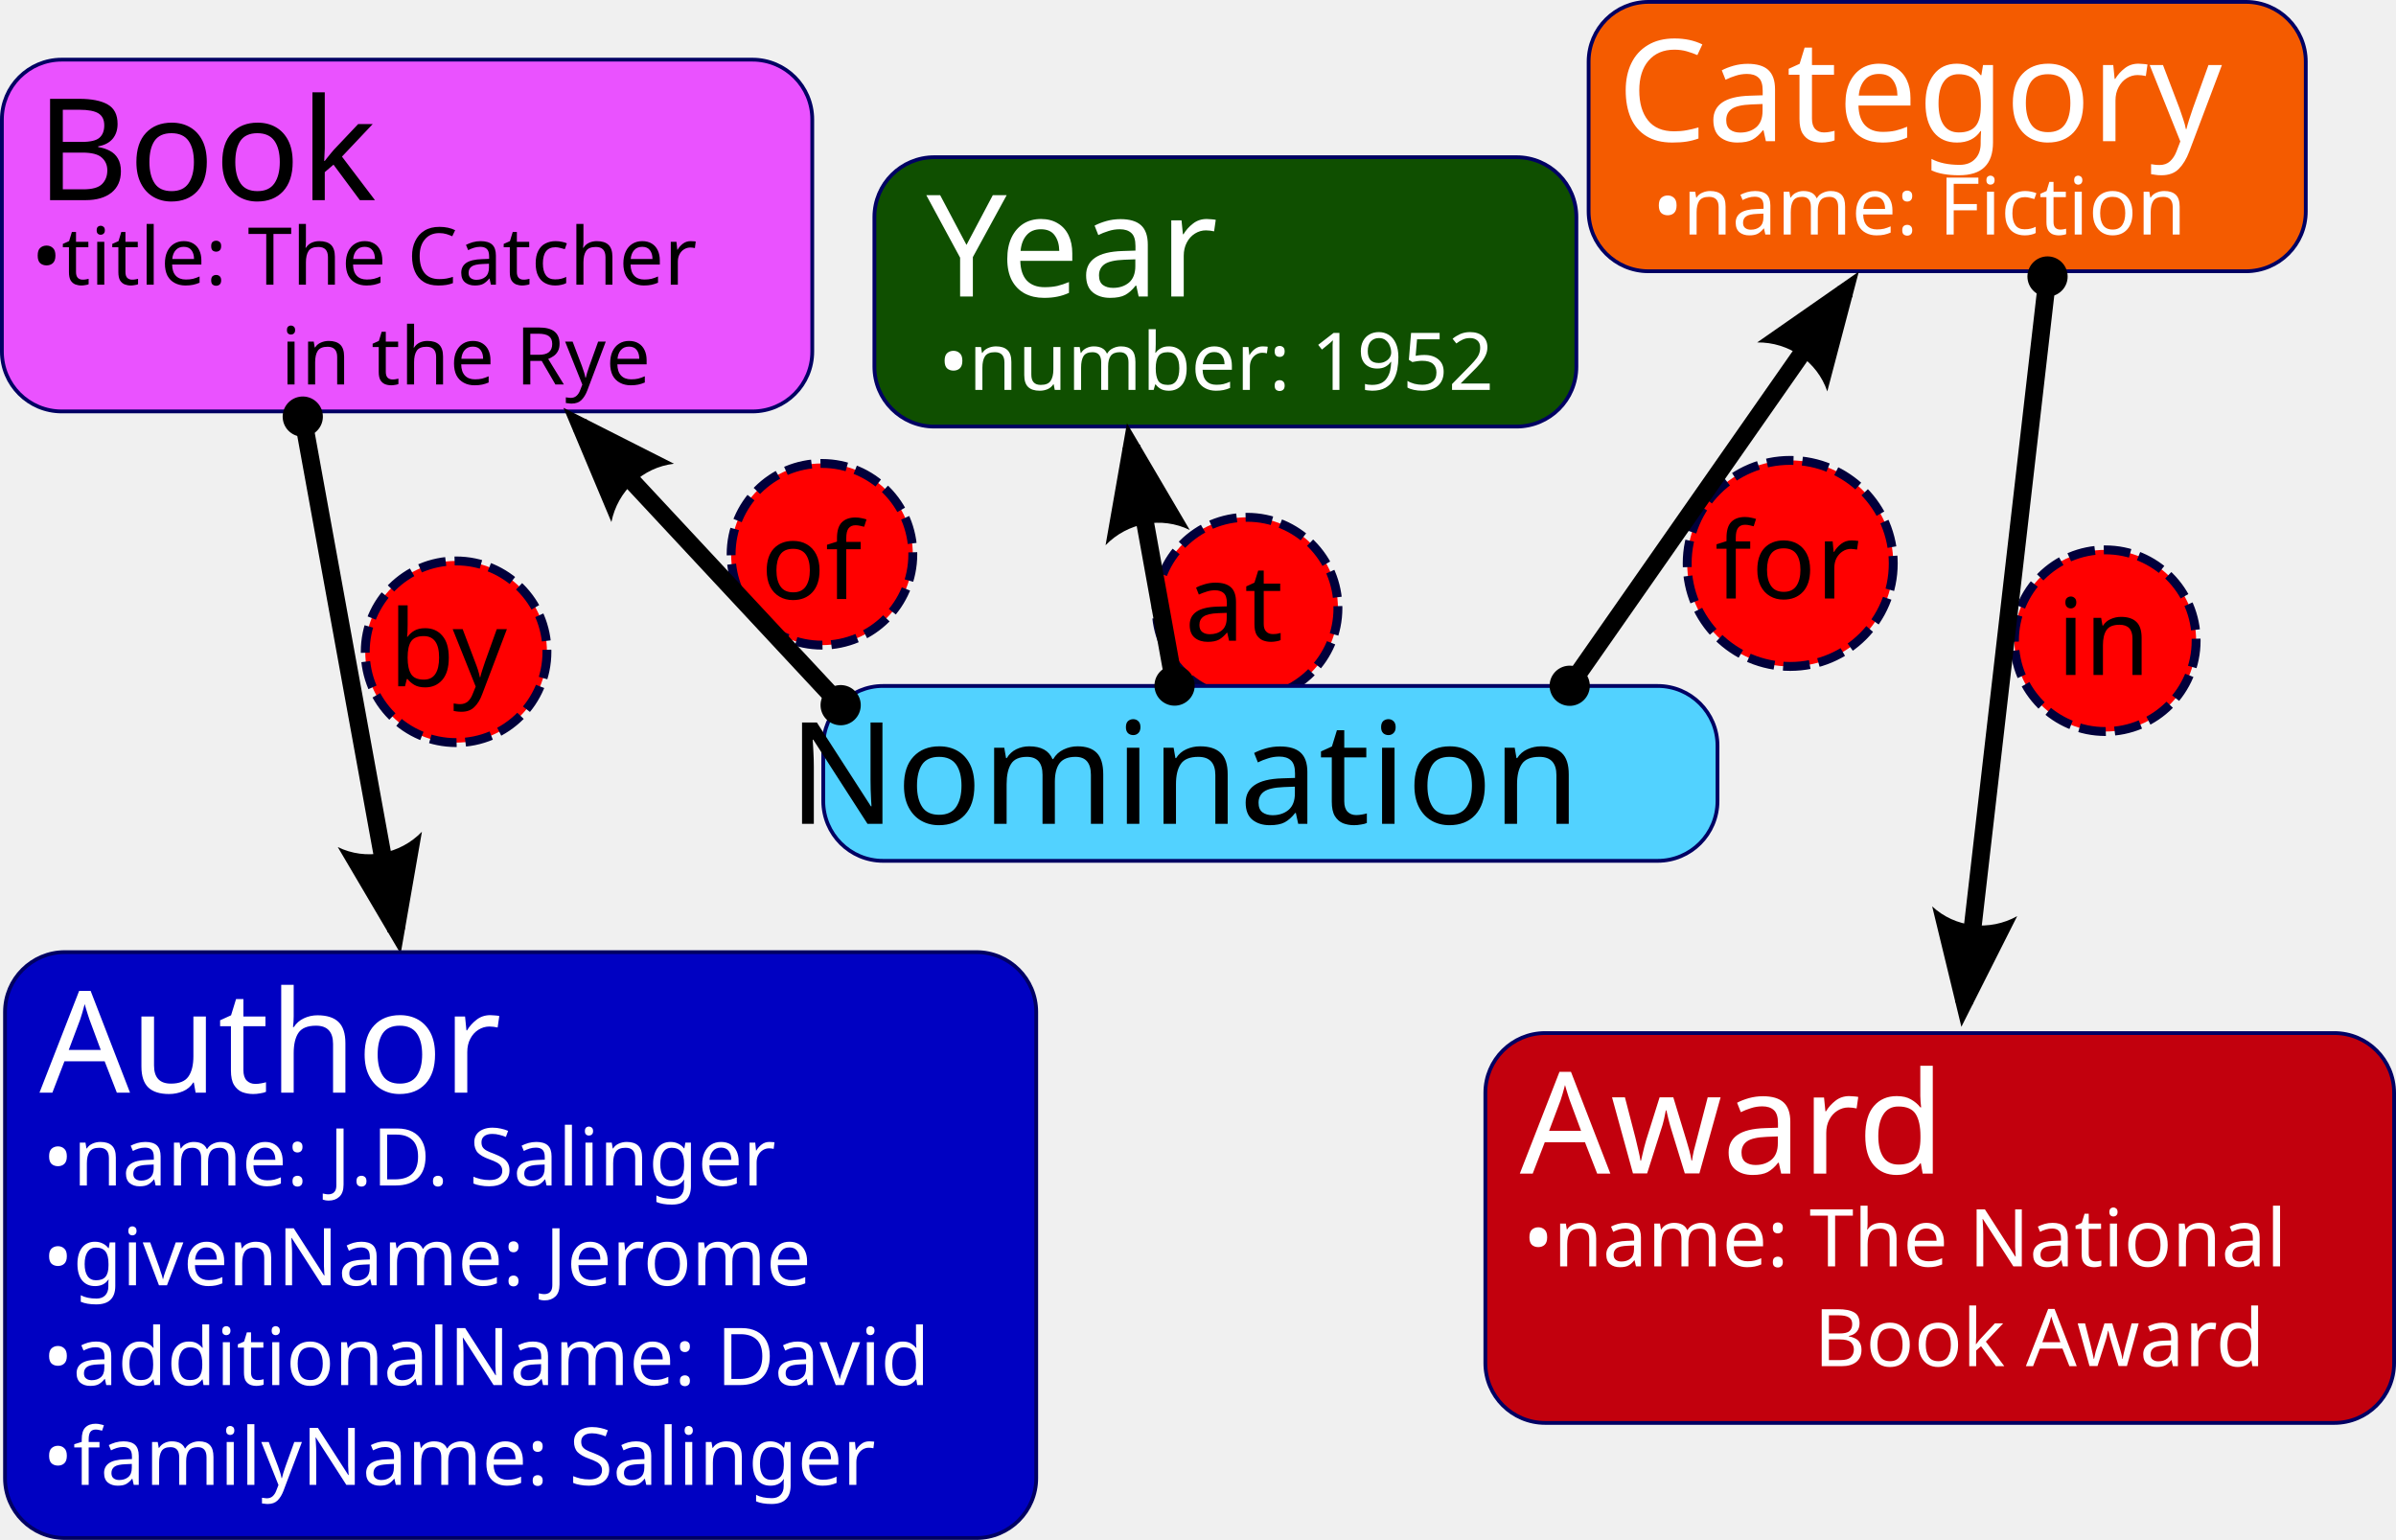
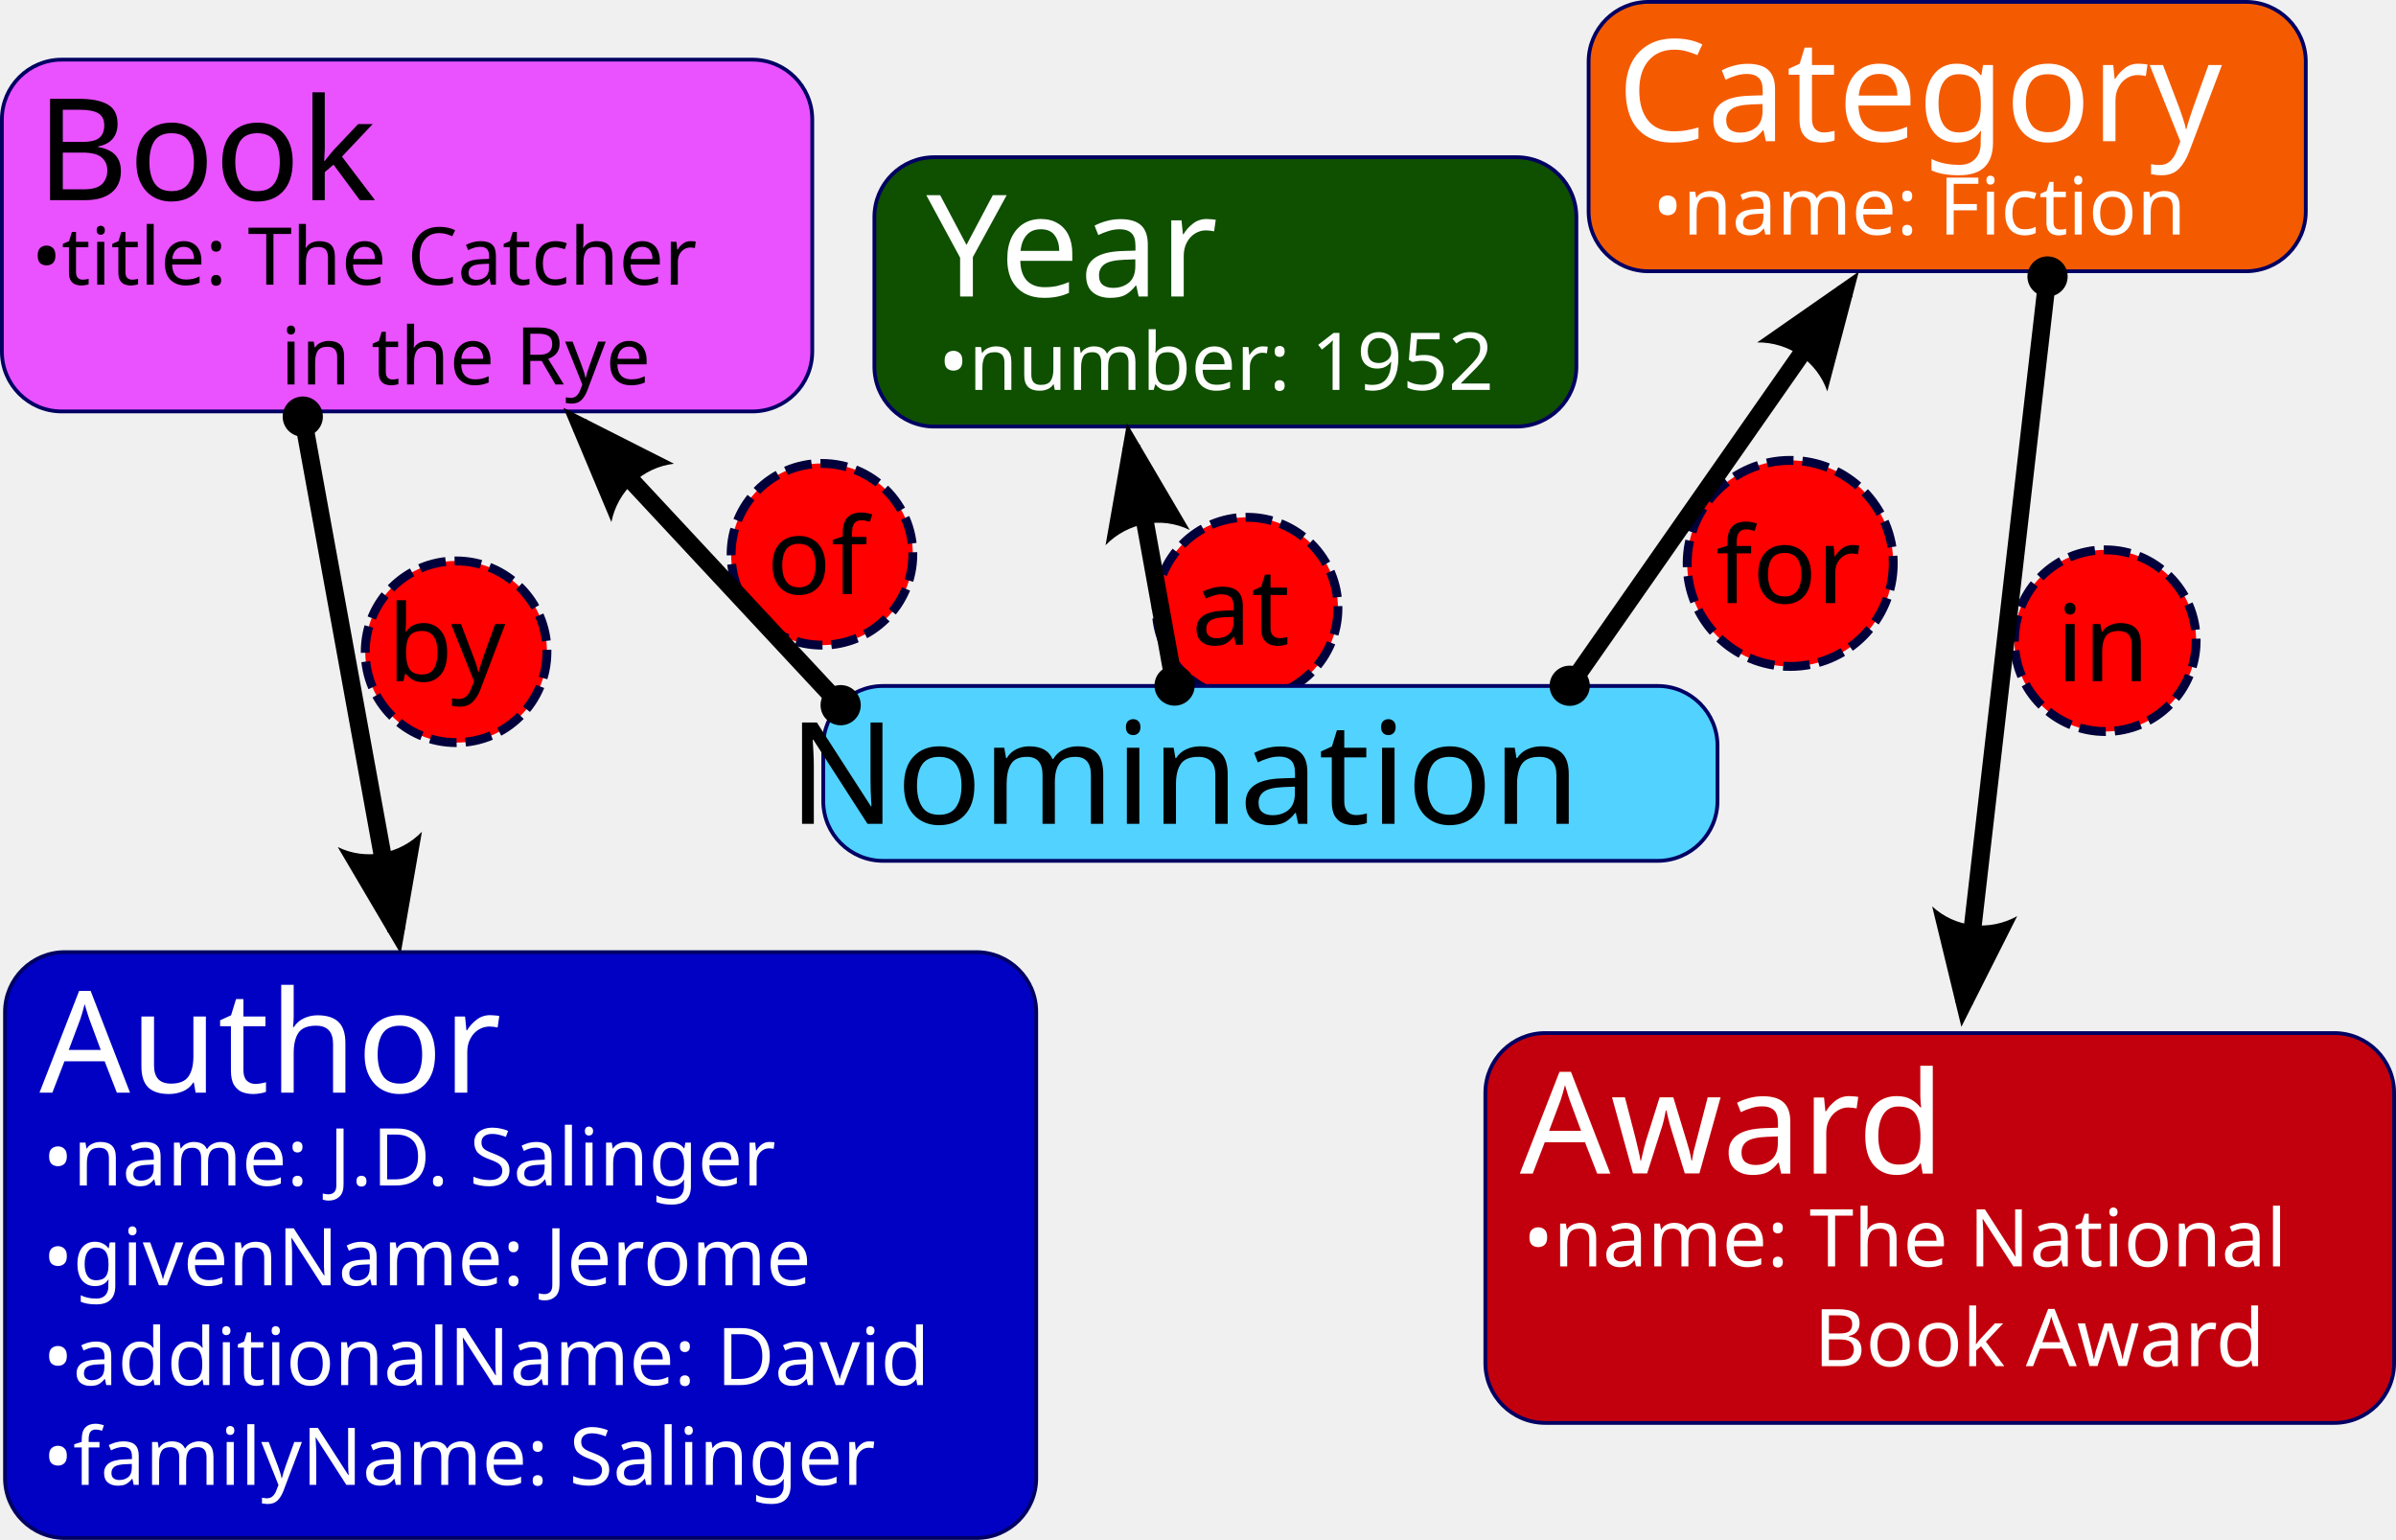
<svg xmlns="http://www.w3.org/2000/svg" width="100%" height="100%" viewBox="0 0 270.071 173.589" version="1.1" id="svg5">
  <defs id="defs2">
    <rect x="459.176" y="183.795" width="386.995" height="308.512" id="rect42246" />
    <marker style="overflow:visible" id="marker13978" refX="0" refY="0" orient="auto">
      <path transform="matrix(0.2,0,0,0.2,1.48,0.2)" style="fill:context-stroke;fill-rule:evenodd;stroke:context-stroke;stroke-width:1pt" d="m -2.5,-1 c 0,2.76 -2.24,5 -5,5 -2.76,0 -5,-2.24 -5,-5 0,-2.76 2.24,-5 5,-5 2.76,0 5,2.24 5,5 z" id="path13976" />
    </marker>
    <marker style="overflow:visible" id="marker13968" refX="0" refY="0" orient="auto">
      <path transform="matrix(-0.3,0,0,-0.3,0.69,0)" d="M 8.719,4.034 -2.207,0.016 8.719,-4.002 c -1.745,2.372 -1.735,5.617 -6e-7,8.035 z" style="fill:context-stroke;fill-rule:evenodd;stroke-width:0.625;stroke-linejoin:round" id="path13966" />
    </marker>
    <marker style="overflow:visible" id="Arrow2Send" refX="0" refY="0" orient="auto">
      <path transform="matrix(-0.3,0,0,-0.3,0.69,0)" d="M 8.719,4.034 -2.207,0.016 8.719,-4.002 c -1.745,2.372 -1.735,5.617 -6e-7,8.035 z" style="fill:context-stroke;fill-rule:evenodd;stroke-width:0.625;stroke-linejoin:round" id="path13379" />
    </marker>
    <marker style="overflow:visible" id="DotM" refX="0" refY="0" orient="auto">
      <path transform="matrix(0.4,0,0,0.4,2.96,0.4)" style="fill:context-stroke;fill-rule:evenodd;stroke:context-stroke;stroke-width:1pt" d="m -2.5,-1 c 0,2.76 -2.24,5 -5,5 -2.76,0 -5,-2.24 -5,-5 0,-2.76 2.24,-5 5,-5 2.76,0 5,2.24 5,5 z" id="path13410" />
    </marker>
    <marker style="overflow:visible" id="DotS" refX="0" refY="0" orient="auto">
      <path transform="matrix(0.2,0,0,0.2,1.48,0.2)" style="fill:context-stroke;fill-rule:evenodd;stroke:context-stroke;stroke-width:1pt" d="m -2.5,-1 c 0,2.76 -2.24,5 -5,5 -2.76,0 -5,-2.24 -5,-5 0,-2.76 2.24,-5 5,-5 2.76,0 5,2.24 5,5 z" id="path13413" />
    </marker>
    <marker style="overflow:visible" id="Arrow2Mend" refX="0" refY="0" orient="auto">
      <path transform="scale(-0.6)" d="M 8.719,4.034 -2.207,0.016 8.719,-4.002 c -1.745,2.372 -1.735,5.617 -6e-7,8.035 z" style="fill:context-stroke;fill-rule:evenodd;stroke-width:0.625;stroke-linejoin:round" id="path13373" />
    </marker>
    <marker style="overflow:visible" id="marker13632" refX="0" refY="0" orient="auto">
      <path transform="matrix(-0.4,0,0,-0.4,-4,0)" style="fill:context-stroke;fill-rule:evenodd;stroke:context-stroke;stroke-width:1pt" d="M 0,0 5,-5 -12.5,0 5,5 Z" id="path13630" />
    </marker>
    <marker style="overflow:visible" id="Arrow1Send" refX="0" refY="0" orient="auto">
      <path transform="matrix(-0.2,0,0,-0.2,-1.2,0)" style="fill:context-stroke;fill-rule:evenodd;stroke:context-stroke;stroke-width:1pt" d="M 0,0 5,-5 -12.5,0 5,5 Z" id="path13361" />
    </marker>
    <marker style="overflow:visible" id="Arrow1Mend" refX="0" refY="0" orient="auto">
      <path transform="matrix(-0.4,0,0,-0.4,-4,0)" style="fill:context-stroke;fill-rule:evenodd;stroke:context-stroke;stroke-width:1pt" d="M 0,0 5,-5 -12.5,0 5,5 Z" id="path13355" />
    </marker>
    <marker style="overflow:visible" id="Arrow1Lend" refX="0" refY="0" orient="auto">
      <path transform="matrix(-0.8,0,0,-0.8,-10,0)" style="fill:context-stroke;fill-rule:evenodd;stroke:context-stroke;stroke-width:1pt" d="M 0,0 5,-5 -12.5,0 5,5 Z" id="path13349" />
    </marker>
    <marker style="overflow:visible" id="Arrow2Mend-5" refX="0" refY="0" orient="auto">
      <path transform="scale(-0.6)" d="M 8.719,4.034 -2.207,0.016 8.719,-4.002 c -1.745,2.372 -1.735,5.617 -6e-7,8.035 z" style="fill:context-stroke;fill-rule:evenodd;stroke-width:0.625;stroke-linejoin:round" id="path13373-9" />
    </marker>
    <marker style="overflow:visible" id="DotS-4" refX="0" refY="0" orient="auto">
      <path transform="matrix(0.2,0,0,0.2,1.48,0.2)" style="fill:context-stroke;fill-rule:evenodd;stroke:context-stroke;stroke-width:1pt" d="m -2.5,-1 c 0,2.76 -2.24,5 -5,5 -2.76,0 -5,-2.24 -5,-5 0,-2.76 2.24,-5 5,-5 2.76,0 5,2.24 5,5 z" id="path13413-8" />
    </marker>
    <marker style="overflow:visible" id="Arrow2Mend-5-1" refX="0" refY="0" orient="auto">
      <path transform="scale(-0.6)" d="M 8.719,4.034 -2.207,0.016 8.719,-4.002 c -1.745,2.372 -1.735,5.617 -6e-7,8.035 z" style="fill:context-stroke;fill-rule:evenodd;stroke-width:0.625;stroke-linejoin:round" id="path13373-9-2" />
    </marker>
    <marker style="overflow:visible" id="DotS-4-1" refX="0" refY="0" orient="auto">
      <path transform="matrix(0.2,0,0,0.2,1.48,0.2)" style="fill:context-stroke;fill-rule:evenodd;stroke:context-stroke;stroke-width:1pt" d="m -2.5,-1 c 0,2.76 -2.24,5 -5,5 -2.76,0 -5,-2.24 -5,-5 0,-2.76 2.24,-5 5,-5 2.76,0 5,2.24 5,5 z" id="path13413-8-1" />
    </marker>
    <marker style="overflow:visible" id="Arrow2Mend-5-1-5" refX="0" refY="0" orient="auto">
      <path transform="scale(-0.6)" d="M 8.719,4.034 -2.207,0.016 8.719,-4.002 c -1.745,2.372 -1.735,5.617 -6e-7,8.035 z" style="fill:context-stroke;fill-rule:evenodd;stroke-width:0.625;stroke-linejoin:round" id="path13373-9-2-9" />
    </marker>
    <marker style="overflow:visible" id="marker13978-1" refX="0" refY="0" orient="auto">
      <path transform="matrix(0.2,0,0,0.2,1.48,0.2)" style="fill:context-stroke;fill-rule:evenodd;stroke:context-stroke;stroke-width:1pt" d="m -2.5,-1 c 0,2.76 -2.24,5 -5,5 -2.76,0 -5,-2.24 -5,-5 0,-2.76 2.24,-5 5,-5 2.76,0 5,2.24 5,5 z" id="path13976-0" />
    </marker>
    <marker style="overflow:visible" id="Arrow2Mend-3" refX="0" refY="0" orient="auto">
      <path transform="scale(-0.6)" d="M 8.719,4.034 -2.207,0.016 8.719,-4.002 c -1.745,2.372 -1.735,5.617 -6e-7,8.035 z" style="fill:context-stroke;fill-rule:evenodd;stroke-width:0.625;stroke-linejoin:round" id="path13373-0" />
    </marker>
  </defs>
  <g id="layer1" transform="translate(-2.89993,-2.407295)">
    <rect style="fill:#ea52ff;fill-rule:evenodd;stroke:#000063;stroke-width:0.426;stroke-linecap:round;stroke-linejoin:round" id="rect868" width="91.343" height="39.654" x="3.113" y="9.132" ry="6.745" />
    <text xml:space="preserve" style="font-size:16px;line-height:1.25;font-family:sans-serif;text-align:center;text-anchor:middle;stroke-width:0.265" x="6.998" y="24.97" id="text3292">
      <tspan id="tspan3290" style="font-size:16px;text-align:start;text-anchor:start;stroke-width:0.265" x="6.998" y="24.97">Book</tspan>
    </text>
    <rect style="fill:#c2000d;fill-opacity:1;fill-rule:evenodd;stroke:#000063;stroke-width:0.426;stroke-linecap:round;stroke-linejoin:round" id="rect868-9" width="102.433" height="43.946" x="170.325" y="118.863" ry="6.745" />
    <text xml:space="preserve" style="font-size:16px;line-height:1.25;font-family:sans-serif;text-align:center;text-anchor:middle;stroke-width:0.265" x="174.21" y="134.701" id="text3292-6">
      <tspan id="tspan3290-3" style="font-size:16px;text-align:start;text-anchor:start;fill:#ffffff;fill-opacity:1;stroke-width:0.265" x="174.21" y="134.701">Award</tspan>
    </text>
    <rect style="fill:#0f4f00;fill-opacity:1;fill-rule:evenodd;stroke:#000063;stroke-width:0.426;stroke-linecap:round;stroke-linejoin:round" id="rect868-7" width="79.125" height="30.364" x="101.46" y="20.129" ry="6.745" />
    <text xml:space="preserve" style="font-size:16px;line-height:1.25;font-family:sans-serif;text-align:center;text-anchor:middle;fill:#ffffff;fill-opacity:1;stroke-width:0.265" x="107.308" y="35.828" id="text3292-7">
      <tspan id="tspan3290-11" style="font-size:16px;text-align:start;text-anchor:start;fill:#ffffff;fill-opacity:1;stroke-width:0.265" x="107.308" y="35.828">Year</tspan>
    </text>
    <circle style="fill:#ff0000;fill-rule:evenodd;stroke:#00003b;stroke-opacity:1;stroke-width:1.002;stroke-miterlimit:4;stroke-dasharray:3.005,1.002;stroke-dashoffset:0" id="path96984-4" cx="143.469" cy="70.96" r="10.239" />
    <circle style="fill:#ff0000;fill-rule:evenodd;stroke:#00003b;stroke-opacity:1;stroke-width:1.002;stroke-miterlimit:4;stroke-dasharray:3.005,1.002;stroke-dashoffset:0" id="path96984-8" cx="204.689" cy="65.919" r="11.613" />
    <circle style="fill:#ff0000;fill-rule:evenodd;stroke:#00003b;stroke-opacity:1;stroke-width:1.002;stroke-miterlimit:4;stroke-dasharray:3.005,1.002;stroke-dashoffset:0" id="path96984-88" cx="240.203" cy="74.632" r="10.239" />
    <rect style="fill:#52d2ff;fill-opacity:1;fill-rule:evenodd;stroke:#000063;stroke-width:0.426;stroke-linecap:round;stroke-linejoin:round" id="rect868-0" width="100.797" height="19.714" x="95.695" y="79.734" ry="6.745" />
    <text xml:space="preserve" style="font-size:16px;line-height:1.25;font-family:sans-serif;text-align:center;text-anchor:middle;stroke-width:0.265" x="146.79" y="95.273" id="text3292-9">
      <tspan id="tspan3290-1" style="font-size:16px;text-align:center;text-anchor:middle;stroke-width:0.265" x="146.79" y="95.273">Nomination</tspan>
    </text>
    <circle style="fill:#ff0000;fill-rule:evenodd;stroke:#00003b;stroke-opacity:1;stroke-width:1.002;stroke-miterlimit:4;stroke-dasharray:3.005,1.002;stroke-dashoffset:0" id="path96984-0" cx="95.55" cy="64.892" r="10.239" />
    <path style="fill:none;stroke:#000000;stroke-width:2;stroke-linecap:butt;stroke-linejoin:miter;stroke-miterlimit:4;stroke-dasharray:none;stroke-opacity:1;marker-start:url(#marker13978);marker-end:url(#Arrow2Mend)" d="M 97.63,81.871 68.226,50.301" id="path13344" />
    <path style="fill:none;stroke:#000000;stroke-width:2;stroke-linecap:butt;stroke-linejoin:miter;stroke-miterlimit:4;stroke-dasharray:none;stroke-opacity:1;marker-start:url(#marker13978-1);marker-end:url(#Arrow2Mend-3)" d="M 37.035,49.41 47.568,107.328" id="path13344-4" />
    <path style="fill:none;stroke:#000000;stroke-width:2;stroke-linecap:butt;stroke-linejoin:miter;stroke-miterlimit:4;stroke-dasharray:none;stroke-opacity:1;marker-start:url(#DotS);marker-end:url(#Arrow2Mend-5)" d="M 135.289,79.651 130.418,52.711" id="path13344-7" />
-     <text xml:space="preserve" style="font-size:12px;line-height:1.25;font-family:sans-serif;text-align:center;text-anchor:middle;stroke-width:0.265" x="88.669" y="69.93" id="text16556">
-       <tspan id="tspan16554" style="font-size:12px;text-align:start;text-anchor:start;stroke-width:0.265" x="88.669" y="69.93">of</tspan>
+     <text xml:space="preserve" style="font-size:12px;line-height:1.25;font-family:sans-serif;text-align:center;text-anchor:middle;stroke-width:0.265" x="89.322" y="69.366" id="text16556">
+       <tspan id="tspan16554" style="font-size:12px;text-align:start;text-anchor:start;stroke-width:0.265" x="89.322" y="69.366">of</tspan>
    </text>
    <circle style="fill:#ff0000;fill-rule:evenodd;stroke:#00003b;stroke-opacity:1;stroke-width:1.002;stroke-miterlimit:4;stroke-dasharray:3.005,1.002;stroke-dashoffset:0" id="path96984" cx="54.31" cy="75.88" r="10.239" />
-     <text xml:space="preserve" style="font-size:12px;line-height:1.25;font-family:sans-serif;text-align:center;text-anchor:middle;stroke-width:0.265" x="46.77" y="79.77" id="text16556-1">
-       <tspan id="tspan16554-7" style="font-size:12px;text-align:start;text-anchor:start;stroke-width:0.265" x="46.77" y="79.77">by</tspan>
+     <text xml:space="preserve" style="font-size:12px;line-height:1.25;font-family:sans-serif;text-align:center;text-anchor:middle;stroke-width:0.265" x="46.584" y="79.191" id="text16556-1">
+       <tspan id="tspan16554-7" style="font-size:12px;text-align:start;text-anchor:start;stroke-width:0.265" x="46.584" y="79.191">by</tspan>
    </text>
    <text xml:space="preserve" style="font-size:9px;line-height:1.25;font-family:sans-serif;text-align:center;text-anchor:middle;fill:#ffffff;fill-opacity:1;stroke-width:0.265" x="108.686" y="46.358" id="text16556-73">
      <tspan id="tspan16554-65" style="font-size:9px;text-align:start;text-anchor:start;fill:#ffffff;fill-opacity:1;stroke-width:0.265" x="108.686" y="46.358">•number: 1952</tspan>
    </text>
    <text xml:space="preserve" style="font-size:9px;line-height:1.25;font-family:sans-serif;text-align:center;text-anchor:middle;fill:#ffffff;fill-opacity:1;stroke-width:0.265" x="6.461" y="34.498" id="text16556-73-6">
      <tspan id="tspan16554-65-3" style="font-size:9px;text-align:start;text-anchor:start;fill:#000000;fill-opacity:1;stroke-width:0.265" x="6.461" y="34.498">•title: The Catcher</tspan>
      <tspan style="font-size:9px;text-align:start;text-anchor:start;fill:#000000;fill-opacity:1;stroke-width:0.265" x="6.461" y="45.748" id="tspan34627">            in the Rye</tspan>
    </text>
    <text xml:space="preserve" style="font-size:9px;line-height:1.25;font-family:sans-serif;text-align:center;text-anchor:middle;fill:#ffffff;fill-opacity:1;stroke-width:0.265" x="174.607" y="145.166" id="text16556-73-6-8">
      <tspan style="font-size:9px;text-align:start;text-anchor:start;fill:#ffffff;fill-opacity:1;stroke-width:0.265" x="174.607" y="145.166" id="tspan34627-6">•name: The National</tspan>
      <tspan style="font-size:9px;text-align:start;text-anchor:start;fill:#ffffff;fill-opacity:1;stroke-width:0.265" x="174.607" y="156.416" id="tspan65839">              Book Award</tspan>
    </text>
    <rect style="fill:#0001c2;fill-opacity:1;fill-rule:evenodd;stroke:#000063;stroke-width:0.426;stroke-linecap:round;stroke-linejoin:round" id="rect868-9-4" width="116.236" height="66.044" x="3.465" y="109.74" ry="6.745" />
    <text xml:space="preserve" style="font-size:16px;line-height:1.25;font-family:sans-serif;text-align:center;text-anchor:middle;stroke-width:0.265" x="7.35" y="125.578" id="text3292-6-4">
      <tspan id="tspan3290-3-4" style="font-size:16px;text-align:start;text-anchor:start;fill:#ffffff;fill-opacity:1;stroke-width:0.265" x="7.35" y="125.578">Author</tspan>
    </text>
    <text xml:space="preserve" style="font-size:9px;line-height:1.25;font-family:sans-serif;text-align:center;text-anchor:middle;fill:#ffffff;fill-opacity:1;stroke-width:0.265" x="7.748" y="136.043" id="text16556-73-6-8-7">
      <tspan style="font-size:9px;text-align:start;text-anchor:start;fill:#ffffff;fill-opacity:1;stroke-width:0.265" x="7.748" y="136.043" id="tspan65839-3">•name: J.D. Salinger</tspan>
      <tspan style="font-size:9px;text-align:start;text-anchor:start;fill:#ffffff;fill-opacity:1;stroke-width:0.265" x="7.748" y="147.293" id="tspan90247">•givenName: Jerome</tspan>
      <tspan style="font-size:9px;text-align:start;text-anchor:start;fill:#ffffff;fill-opacity:1;stroke-width:0.265" x="7.748" y="158.543" id="tspan90251">•additionalName: David</tspan>
      <tspan style="font-size:9px;text-align:start;text-anchor:start;fill:#ffffff;fill-opacity:1;stroke-width:0.265" x="7.748" y="169.793" id="tspan90255">•familyName: Salinger</tspan>
    </text>
-     <text xml:space="preserve" style="font-size:12px;line-height:1.25;font-family:sans-serif;text-align:center;text-anchor:middle;stroke-width:0.265" x="136.453" y="74.637" id="text16556-7">
-       <tspan id="tspan16554-6" style="font-size:12px;text-align:start;text-anchor:start;stroke-width:0.265" x="136.453" y="74.637">at</tspan>
+     <text xml:space="preserve" style="font-size:12px;line-height:1.25;font-family:sans-serif;text-align:center;text-anchor:middle;stroke-width:0.265" x="137.223" y="75.088" id="text16556-7">
+       <tspan id="tspan16554-6" style="font-size:12px;text-align:start;text-anchor:start;stroke-width:0.265" x="137.223" y="75.088">at</tspan>
    </text>
    <rect style="fill:#f45b00;fill-opacity:1;fill-rule:evenodd;stroke:#000063;stroke-width:0.426;stroke-linecap:round;stroke-linejoin:round" id="rect868-7-9" width="80.837" height="30.364" x="181.965" y="2.62" ry="6.745" />
    <text xml:space="preserve" style="font-size:16px;line-height:1.25;font-family:sans-serif;text-align:center;text-anchor:middle;fill:#ffffff;fill-opacity:1;stroke-width:0.265" x="185.174" y="18.319" id="text3292-7-3">
      <tspan id="tspan3290-11-9" style="font-size:16px;text-align:start;text-anchor:start;fill:#ffffff;fill-opacity:1;stroke-width:0.265" x="185.174" y="18.319">Category</tspan>
    </text>
    <path style="fill:none;stroke:#000000;stroke-width:2;stroke-linecap:butt;stroke-linejoin:miter;stroke-miterlimit:4;stroke-dasharray:none;stroke-opacity:1;marker-start:url(#DotS-4);marker-end:url(#Arrow2Mend-5-1)" d="M 179.856,79.679 210.923,35.203" id="path13344-7-0" />
    <text xml:space="preserve" style="font-size:9px;line-height:1.25;font-family:sans-serif;text-align:center;text-anchor:middle;fill:#ffffff;fill-opacity:1;stroke-width:0.265" x="189.191" y="28.849" id="text16556-73-8">
      <tspan id="tspan16554-65-8" style="font-size:9px;text-align:start;text-anchor:start;fill:#ffffff;fill-opacity:1;stroke-width:0.265" x="189.191" y="28.849">•name: Fiction</tspan>
    </text>
-     <text xml:space="preserve" style="font-size:12px;line-height:1.25;font-family:sans-serif;text-align:center;text-anchor:middle;stroke-width:0.265" x="196.197" y="69.874" id="text16556-7-5">
-       <tspan id="tspan16554-6-0" style="font-size:12px;text-align:start;text-anchor:start;stroke-width:0.265" x="196.197" y="69.874">for</tspan>
+     <text xml:space="preserve" style="font-size:12px;line-height:1.25;font-family:sans-serif;text-align:center;text-anchor:middle;stroke-width:0.265" x="196.301" y="70.393" id="text16556-7-5">
+       <tspan id="tspan16554-6-0" style="font-size:12px;text-align:start;text-anchor:start;stroke-width:0.265" x="196.301" y="70.393">for</tspan>
    </text>
    <path style="fill:none;stroke:#000000;stroke-width:2;stroke-linecap:butt;stroke-linejoin:miter;stroke-miterlimit:4;stroke-dasharray:none;stroke-opacity:1;marker-start:url(#DotS-4-1);marker-end:url(#Arrow2Mend-5-1-5)" d="m 233.689,33.617 -9.424,81.908" id="path13344-7-0-8" />
-     <text xml:space="preserve" style="font-size:12px;line-height:1.25;font-family:sans-serif;text-align:center;text-anchor:middle;stroke-width:0.265" x="234.764" y="78.494" id="text16556-7-5-4">
-       <tspan id="tspan16554-6-0-8" style="font-size:12px;text-align:start;text-anchor:start;stroke-width:0.265" x="234.764" y="78.494">in</tspan>
+     <text xml:space="preserve" style="font-size:12px;line-height:1.25;font-family:sans-serif;text-align:center;text-anchor:middle;stroke-width:0.265" x="234.677" y="79.191" id="text16556-7-5-4">
+       <tspan id="tspan16554-6-0-8" style="font-size:12px;text-align:start;text-anchor:start;stroke-width:0.265" x="234.677" y="79.191">in</tspan>
    </text>
    <text xml:space="preserve" transform="scale(0.2645833)" id="text42244" style="font-size:136.063px;line-height:1.25;font-family:sans-serif;white-space:pre;shape-inside:url(#rect42246)" />
  </g>
</svg>
